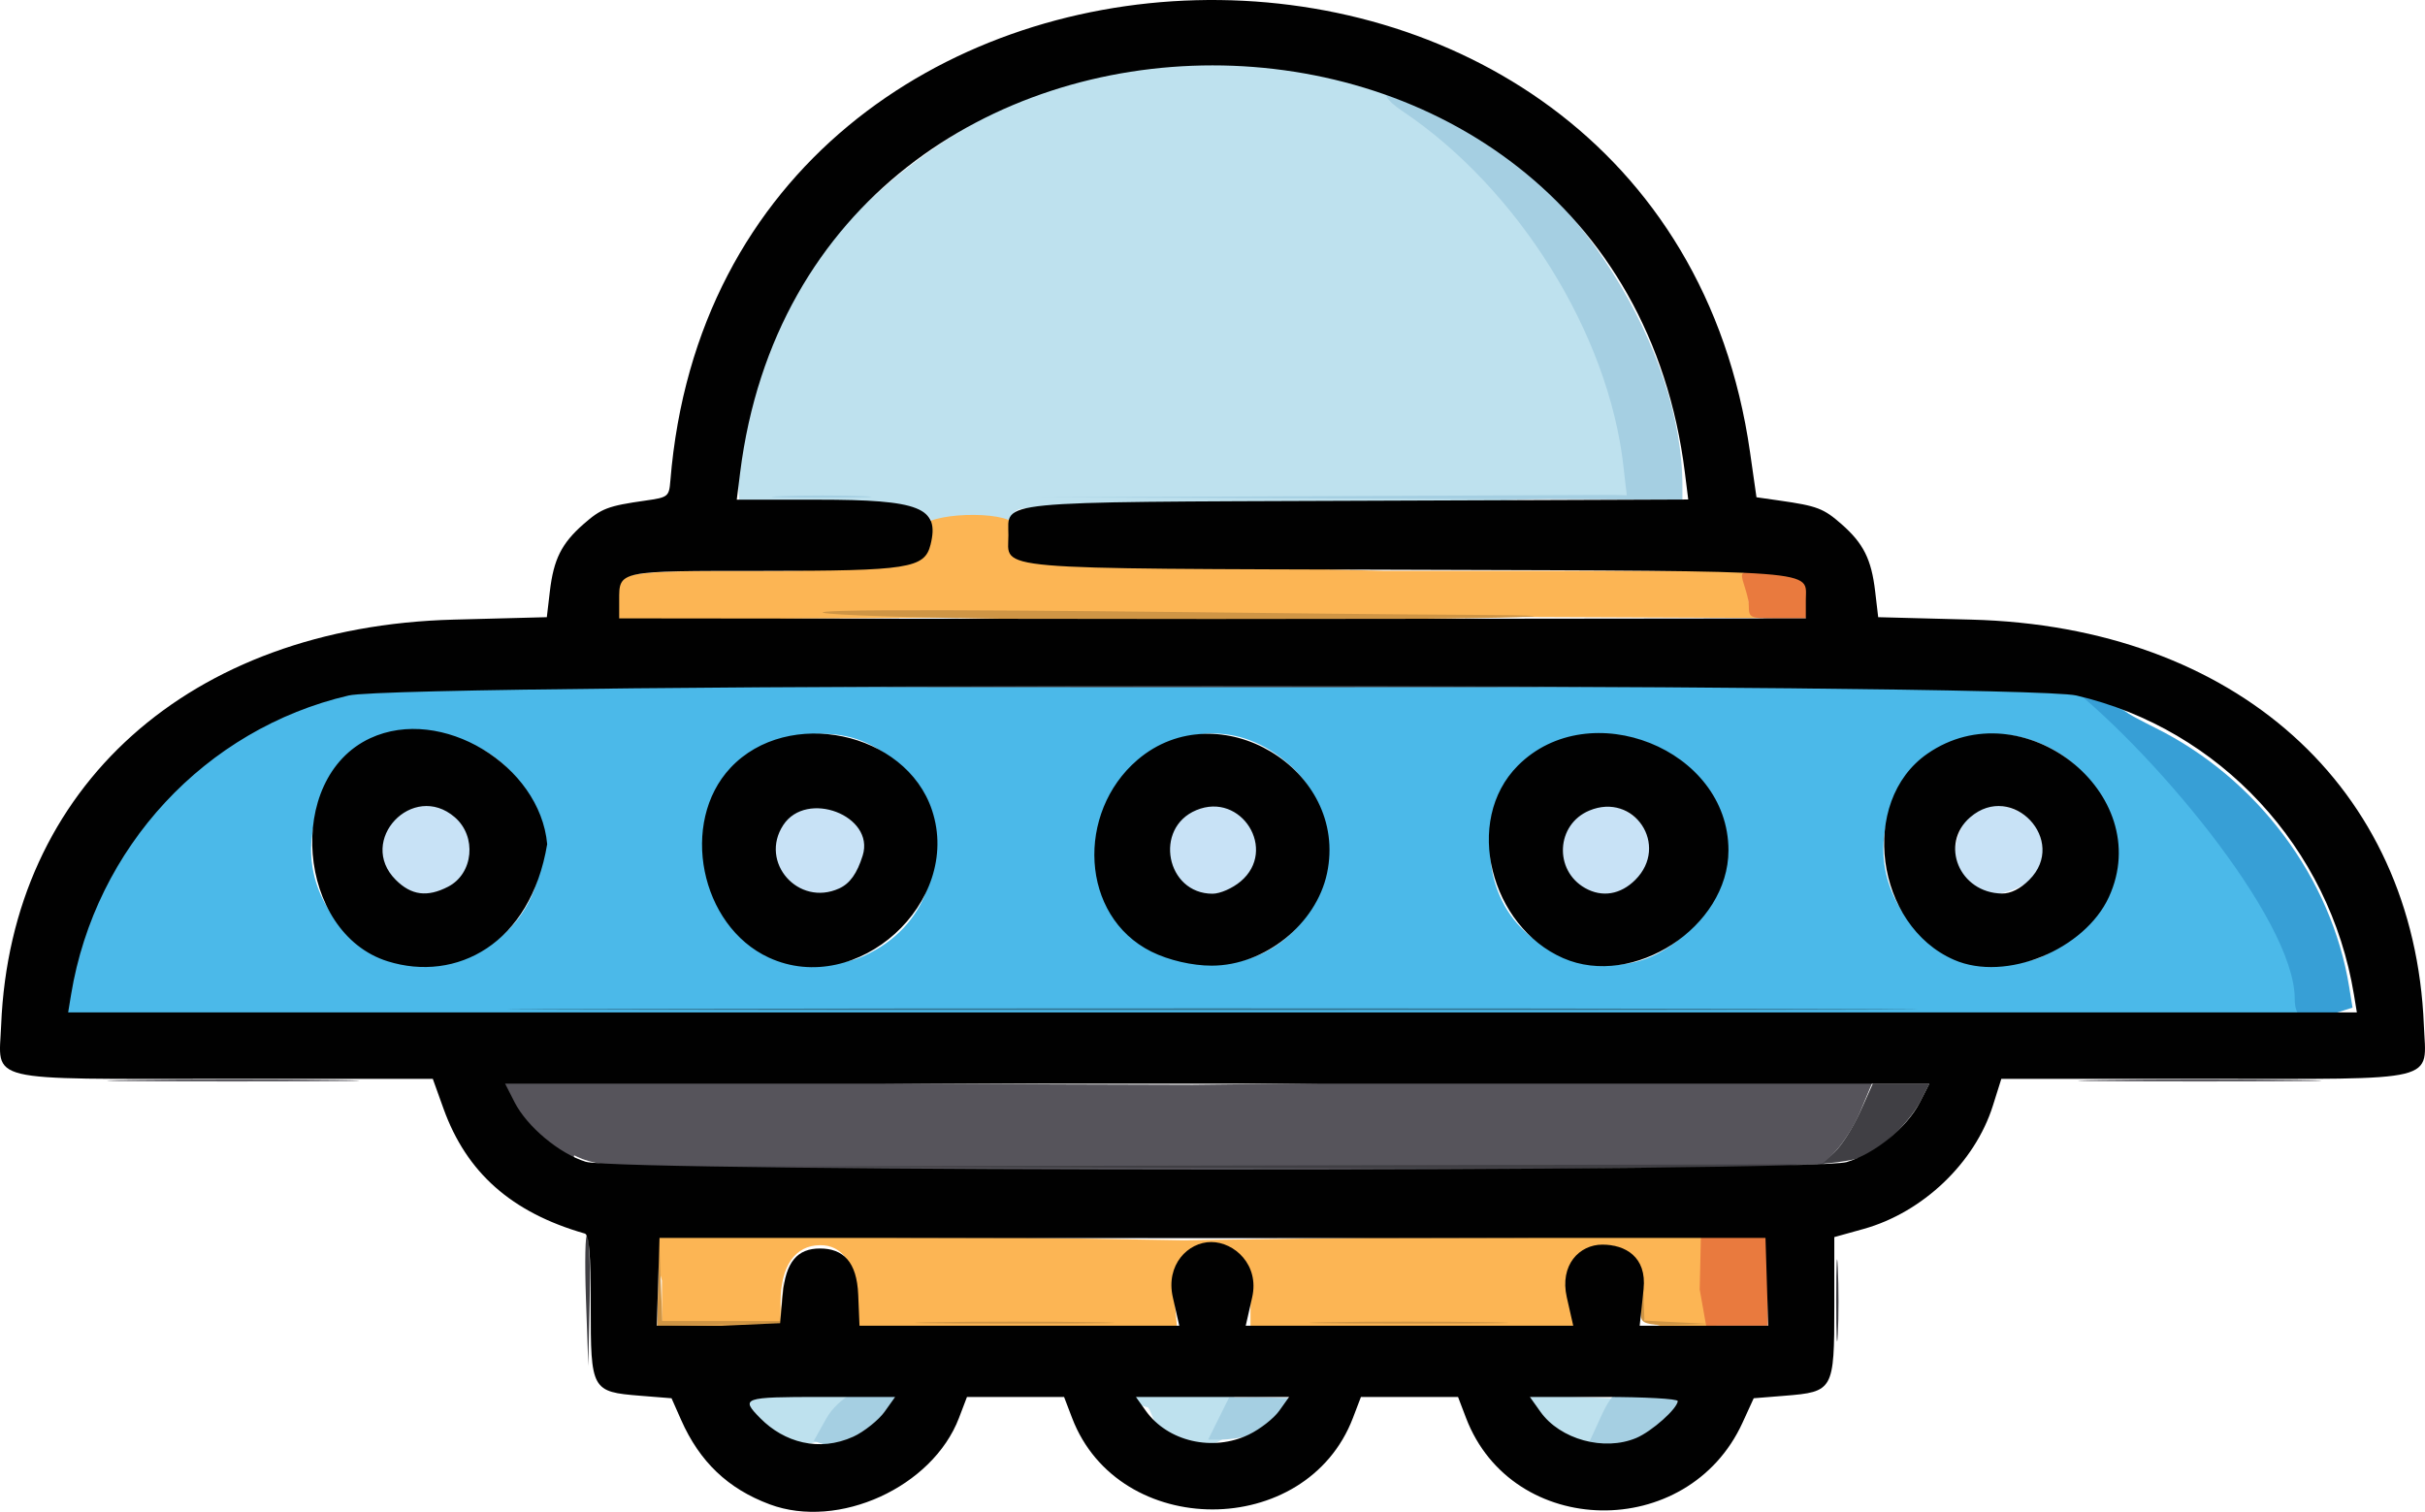
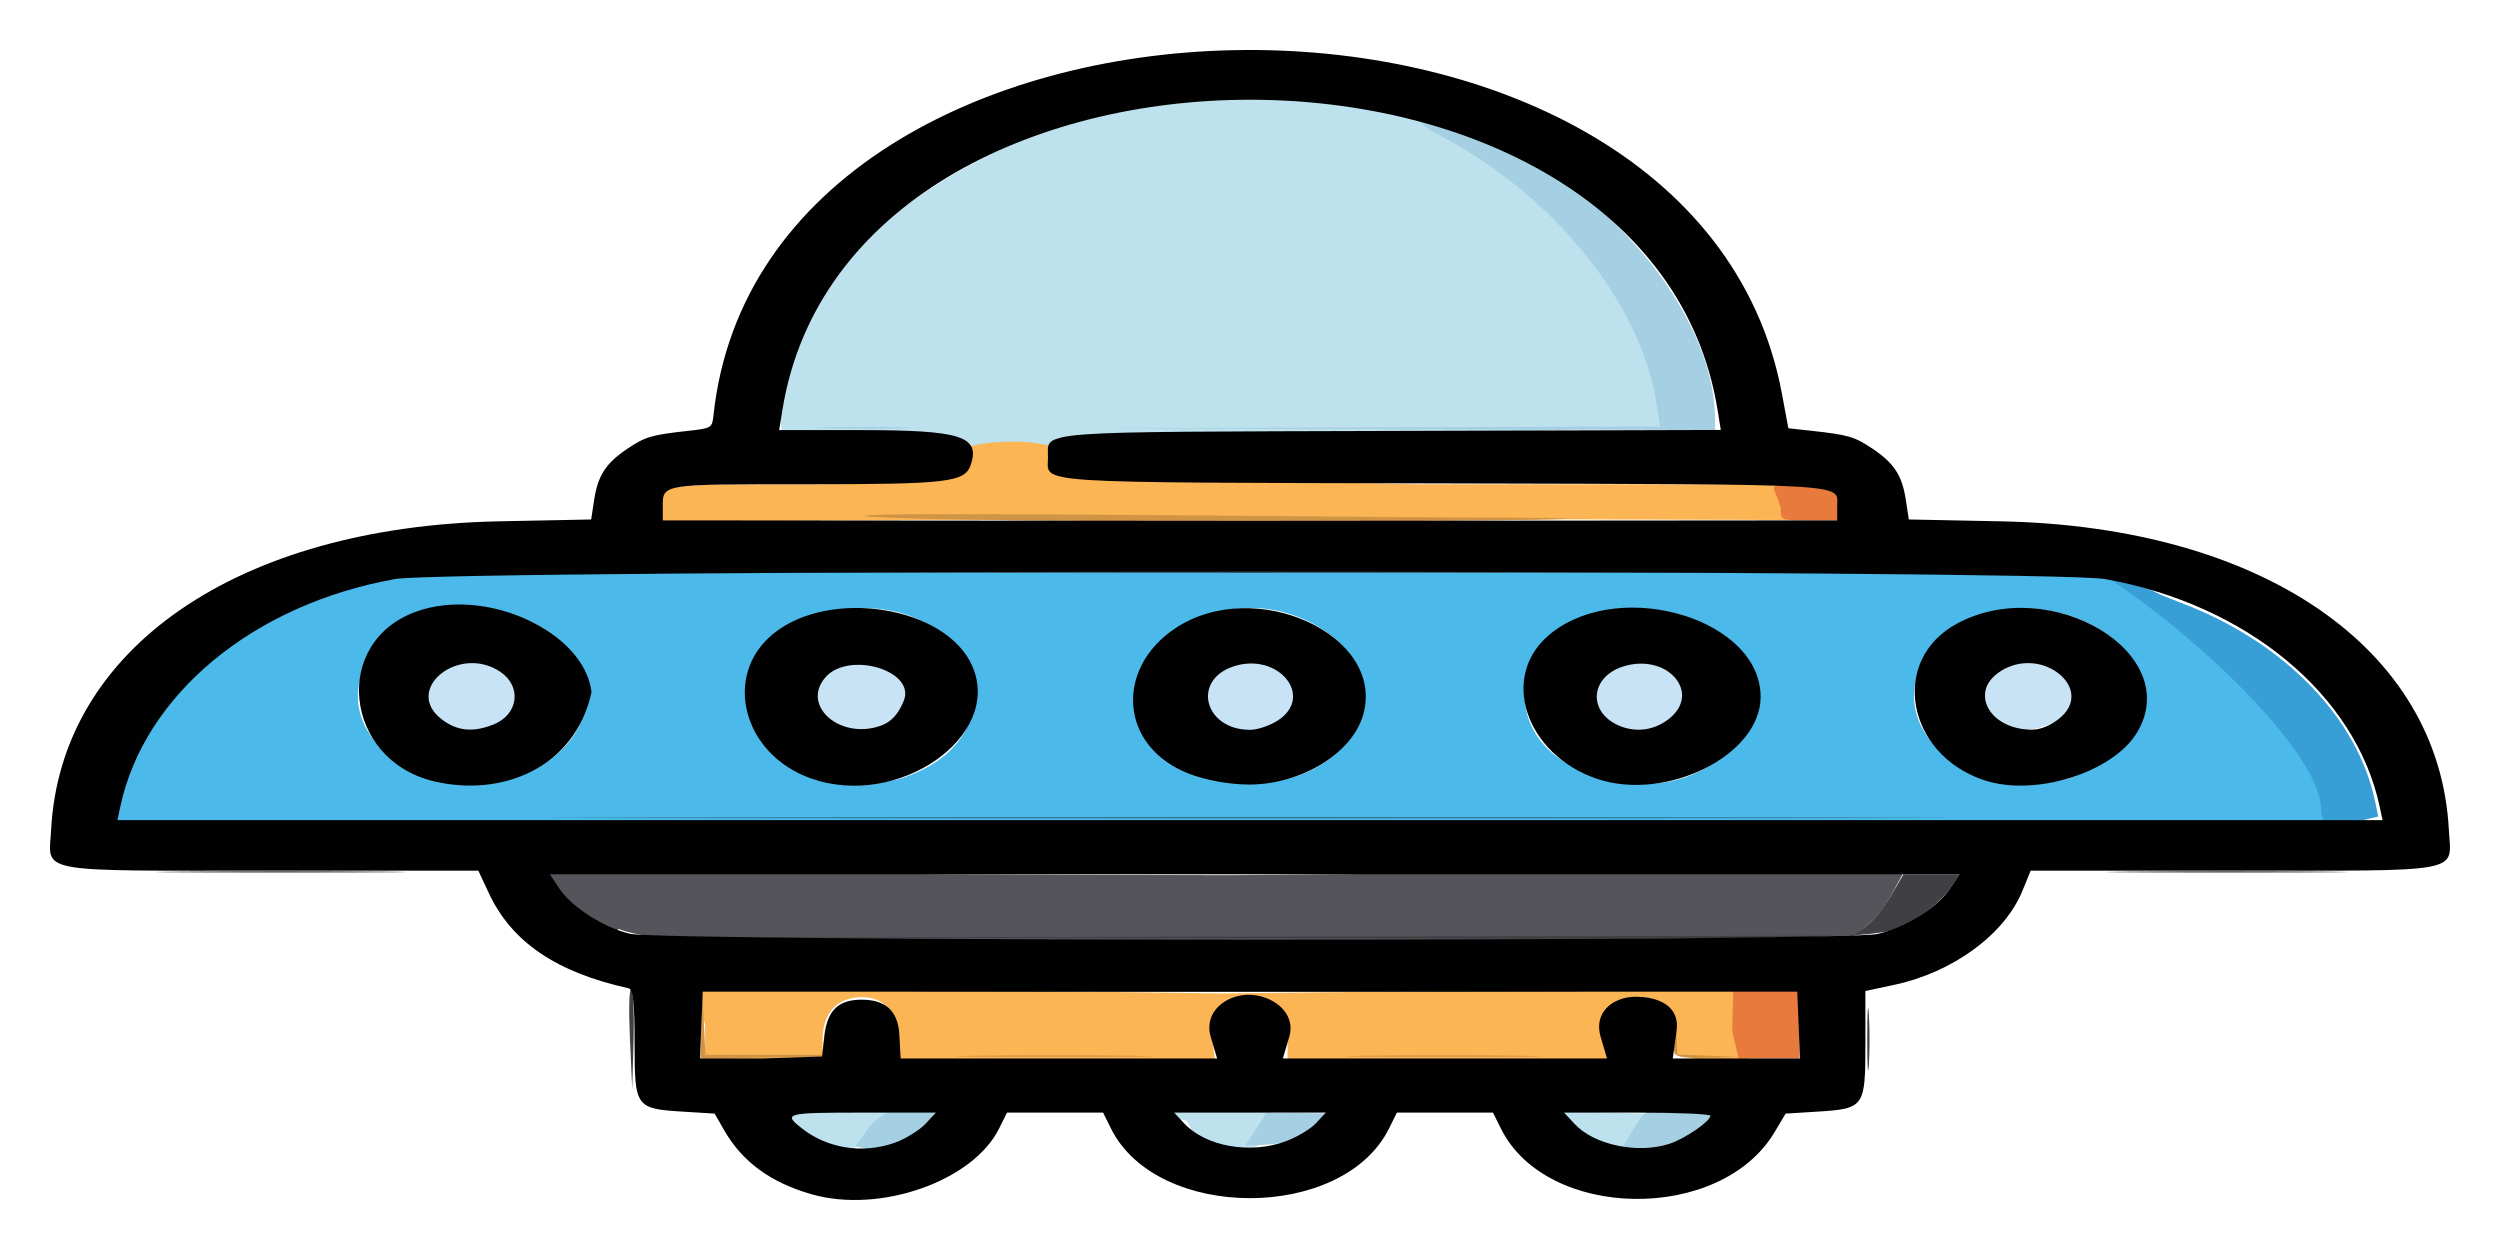
- <svg xmlns="http://www.w3.org/2000/svg" version="1.1" id="svg63" width="170" height="106" viewBox="0 0 170 106">
+ <svg xmlns="http://www.w3.org/2000/svg" version="1.1" id="svg63" width="100" height="50" viewBox="0 0 100 50">
  <defs id="defs67" />
  <g id="g69" transform="translate(-1346.571,-132.5146)">
-     <g id="g1309" transform="matrix(0.3119521,0,0,0.3120592,1346.388,130.2682)">
+     <g id="g1309" transform="matrix(0.1761612,0,0,0.1354219,1348.467,133.5397)">
      <path style="fill:#c8e2f6;stroke-width:1.067" d="m 88.444,205.956 c -2.921,-2.921 -4.916,-12.733 -2.6,-15.781 3.215,-4.232 17.272,-3.387 19.254,1.314 37.046,87.831 -8.604,22.518 -16.655,14.467 z m 88.931,1.433 c -4.992,-3.927 -3.793,-17.043 2.277,-19.557 4.527,-1.875 16.382,0.233 18.335,4.907 3.626,8.678 -13.113,20.549 -20.612,14.65 z m 87.842,-2.155 c -8.435,-5.356 1.717,-22.635 10.973,-18.801 8.796,3.644 9.258,21.116 -0.251,21.116 -1.602,0 3.785,6.896 2.201,5.89 z m 87.01,1.35 c -4.714,-5.151 -1.448,-15.065 4.355,-18.066 6.072,-3.14 16.013,3.581 16.013,10.419 0,7.605 -15.402,13.074 -20.368,7.648 z m 90.635,0.212 c -4.611,-3.541 -3.441,-12.03 0.2,-16.263 5.133,-5.968 17.861,0.196 17.861,7.979 0,6.884 -12.835,12.297 -18.061,8.285 z" id="path1333" />
      <path style="fill:#bee1ee;stroke-width:1.067" d="m 176.15,330.897 c -2.864,-1.609 -12.351,-10.204 -12.351,-11.284 0,-0.477 14.765,-5.182 19.253,-2.318 l 9.39,1.45 -2.496,7.434 c -1.738,5.175 -10.141,6.771 -13.795,4.717 z m 86.379,-0.921 c -2.198,-1.331 -3.005,-5.229 -3.92,-6.535 l -9.205,-2.665 18.943,-1.74 c 10.591,-0.973 12.431,3.76 8.891,9.488 -2.611,4.224 -9.304,4.724 -14.708,1.452 z m 88.69,1.177 C 349.107,330.037 337.547,317.912 339.213,318.568 l 2.277,1.918 13.686,0.58 c 5.289,0.224 9.625,0.295 9.625,0.655 0,6.281 -7.895,12.437 -13.581,9.432 z M 209.941,124.533 c -0.686,-4.831 -13.01,-2.065 -31.958,-4.681 l -11.242,-0.002 -0.29,-4.337 c -3.767,-56.328 74.471,-110.3 131.665,-94.284 32.136,8.999 67.212,49.498 67.87,88.056 l 0.156,9.115 -66.922,3.007 c -71.015,3.191 -68.374,-2.871 -71.487,2.063 -2.875,4.556 -17.175,5.41 -17.792,1.063 z" id="path1331" />
      <path style="fill:#a5cfe2;stroke-width:1.067" d="m 186.221,326.008 c 2.762,-4.941 8.853,-8.132 14.759,-8.132 8.853,0 -3.099,18.022 -12.496,14.797 l -5.025,-1.725 z m 88.221,-0.088 2.358,-4.747 6.158,-0.053 9.349,0.237 -2.948,4.469 c -2.118,3.21 -10.828,4.841 -14.608,4.841 h -2.667 z m 83.106,5.688 c 4.342,-9.06 5.03,-13.609 11.553,-12.281 l 8.548,1.74 -1.035,8.847 c -0.603,5.153 -20.957,5.639 -19.066,1.694 z M 176.319,118.672 c 5.162,-0.196 13.322,-0.195 18.133,0.002 4.811,0.197 0.588,0.357 -9.386,0.356 -9.973,-0.001 -13.91,-0.163 -8.748,-0.359 z m 123.818,-0.005 66.004,-0.283 -0.735,-6.496 C 362.039,82.131 341.794,49.632 315.733,32.149 c -7.508,-5.037 -2.504,-6.137 7.701,-1.024 31.785,15.926 55.233,55.183 55.233,85.212 v 3.13 l -72.267,-0.258 -72.267,-0.258 66.004,-0.283 z" id="path1329" />
      <path style="fill:#fcb554;stroke-width:1.067" d="m 149.333,294.933 -2.901,-11.097 120.234,2.031 116.753,-1.74 0.58,10.807 2.611,11.387 h -8.964 l -7.513,-2.321 -0.58,-4.777 c -0.977,-8.043 -2.639,-12.191 -8.268,-12.255 -5.099,-0.058 -8.218,4.162 -8.218,11.118 l 2.031,9.686 -37.764,-2.321 -35.733,2.031 v -8.351 c 0,-7.53 -3.236,-12.129 -8.533,-12.129 -5.298,0 -8.533,4.599 -8.533,12.129 l 0.58,6.611 h -36.313 l -35.153,0.29 -0.58,-7.946 c -0.507,-6.937 -3.119,-11.176 -8.218,-11.118 -5.629,0.064 -8.848,4.734 -8.848,12.836 v 5.938 l -12.753,0.58 -13.914,-0.87 z M 138.913,141.938 c -0.978,-6.629 1.987,-6.472 35.557,-6.472 32.502,0 29.659,-6.082 33.32,-10.097 3.064,-3.36 21.099,-3.355 21.099,0.311 0,0.907 -0.946,4.438 0.152,6.152 l 4.359,1.603 78.427,2.031 h 80.457 l 0.643,2.4 c 0.354,1.32 0.65,3.48 0.658,4.8 l 2.835,3.374 -129.464,-0.539 -127.368,1.015 z" id="path1327" />
      <path style="fill:#4bb9e9;stroke-width:1.067" d="m 14.456,235.652 c 0,-30.184 33.704,-69.173 68.8,-74.152 14.903,-2.114 378.13,-1.621 385.298,0.559 21.35,6.492 49.453,48.948 49.453,72.19 0,1.9 -9.104,1.092 -250.76,1.092 -207.913,0 -252.791,1.502 -252.791,0.311 z m 92.752,-14.16 c 10.81,-5.034 16.838,-16.627 14.555,-27.993 -4.929,-24.543 -37.154,-29.134 -48.429,-6.9 -10.956,21.602 11.887,45.132 33.874,34.893 z m 87.459,0.516 c 29.331,-13.371 13.845,-57.707 -17.023,-48.734 -23.866,6.938 -25.109,40.916 -1.802,49.242 5.549,1.982 13.853,1.758 18.824,-0.508 z m 91.832,-1.797 c 14.394,-8.899 16.52,-29.512 4.213,-40.856 -23.817,-21.953 -57.1,9.817 -37.375,35.677 7.044,9.235 22.658,11.673 33.163,5.179 z m 86.463,1.314 c 20.853,-10.784 17.985,-41.722 -4.473,-48.251 -21.244,-6.176 -40.059,16.281 -30.385,36.266 5.961,12.314 22.936,18.15 34.858,11.985 z m 85.048,1.177 c 5.859,-1.731 14.695,-10.568 16.427,-16.427 8.446,-28.584 -29.783,-47.38 -46.129,-22.68 -13.591,20.537 5.863,46.15 29.702,39.106 z" id="path1325" />
      <path style="fill:#379fd6;stroke-width:1.067" d="m 516.267,231.637 c 0,-18.186 -33.315,-57.465 -52.931,-72.081 -6.718,-5.006 10.793,5.824 21.513,11.134 22.988,11.388 39.712,33.74 43.676,58.376 l 0.73,4.533 -7.364,2.321 c -5.336,1.681 -5.623,-2.592 -5.623,-4.283 z" id="path1323" />
      <path style="fill:#cf9545;stroke-width:1.067" d="m 148.486,295.231 0.219,-9.898 0.356,9.333 0.356,9.333 h 13.233 13.233 l 0.412,-4.533 0.412,-4.533 -0.087,4.8 -0.087,4.8 -14.133,0.298 -14.133,0.298 0.219,-9.898 z m 61.846,9.038 c 9.789,-0.176 26.109,-0.176 36.267,-7e-4 10.158,0.175 2.148,0.319 -17.798,0.32 -19.947,3.9e-4 -28.257,-0.143 -18.468,-0.319 z m 88.533,0 c 9.789,-0.176 26.109,-0.176 36.267,-7e-4 10.158,0.175 2.148,0.319 -17.798,0.32 -19.947,3.9e-4 -28.257,-0.143 -18.468,-0.319 z m 70.63,-0.69 c -0.314,-0.818 -0.38,-3.338 -0.146,-5.6 0.408,-3.944 0.432,-3.908 0.604,0.906 l 0.179,5.018 7.2,0.373 7.2,0.373 -7.233,0.209 c -5.351,0.155 -7.382,-0.178 -7.804,-1.279 z M 199.887,144.318 c 35.053,-0.156 95.459,0.859 130.513,1.015 35.053,0.156 6.083,1.154 -64.023,1.154 -70.107,0 -101.542,-2.013 -66.489,-2.169 z" id="path1321" />
      <path style="fill:#e97a3e;stroke-width:1.067" d="m 382.55,296.917 0.29,-12.791 8.384,-0.87 6.353,1.74 0.29,10.47 v 9.6 h -6.933 -6.933 z m 11.036,-153.717 c -0.009,-1.613 -1.022,-4.321 -1.376,-5.641 -0.604,-2.253 0.399,-2.092 5.367,-2.092 6.232,0 10.387,2.33 9.438,7.387 l -0.615,3.28 h -6.4 c -6.267,0 -6.4,-0.061 -6.415,-2.933 z" id="path1319" />
      <path style="fill:#307391;stroke-width:1.067" d="m 144.8,233.867 c 70.547,-0.151 185.987,-0.151 256.533,0 70.547,0.151 12.827,0.275 -128.267,0.275 -141.093,0 -198.813,-0.124 -128.267,-0.275 z" id="path1317" />
      <path style="fill:#56545b;stroke-width:1.067" d="m 129.6,266.773 c 0,5.333 -18.232,-14.9 -16.295,-16.836 0.241,-0.241 71.321,0.844 155.298,0.993 l 153.265,-1.76 -3.291,7.897 c -1.367,3.281 -3.97,7.187 -5.51,8.8 l -2.799,2.933 -138.781,2.297 c -132.337,2.191 -137.801,-2.428 -141.887,-4.324 z M 30.205,249.868 c 12.8,-0.17 33.44,-0.17 45.867,4.6e-4 12.427,0.171 1.955,0.31 -23.272,0.31 -25.227,-2.4e-4 -35.394,-0.14 -22.595,-0.31 z m 442.594,3e-4 c 12.173,-0.171 32.093,-0.171 44.267,0 12.173,0.171 2.213,0.311 -22.133,0.311 -24.347,0 -34.307,-0.14 -22.133,-0.311 z" id="path1315" />
      <path style="fill:#403f44;stroke-width:1.067" d="m 132.263,298.983 c -0.291,-8.333 -0.155,-14.774 0.303,-14.314 0.458,0.46 0.696,7.277 0.529,15.15 l -0.303,14.314 z m 280.958,0.217 c 0.002,-8.213 0.169,-11.432 0.372,-7.153 0.203,4.279 0.202,10.999 -0.003,14.933 -0.204,3.934 -0.371,0.433 -0.369,-7.78 z M 210.933,285.067 c 34.173,-0.156 90.093,-0.156 124.267,0 34.173,0.156 6.213,0.284 -62.133,0.284 -68.347,0 -96.307,-0.128 -62.133,-0.284 z m 62.079,-16 137.013,-0.275 2.889,-2.768 c 1.589,-1.522 4.16,-5.601 5.714,-9.063 l 2.825,-6.295 h 6.362 6.362 l -2.118,4.152 c -1.165,2.284 -4.154,5.894 -6.642,8.024 -8.68,7.43 -0.18,7.053 -152.277,6.761 L 136,269.341 Z M 184.267,161.333 c 48.84,-0.153 128.76,-0.153 177.6,0 48.84,0.153 8.88,0.279 -88.8,0.279 -97.68,0 -137.64,-0.126 -88.8,-0.279 z" id="path1313" />
      <path style="fill:#010101;stroke-width:1.067" d="m 173.55,345.191 c -9.371,-3.489 -15.74,-9.559 -19.902,-18.969 l -2.15,-4.861 -7,-0.562 c -10.98,-0.881 -11.164,-1.214 -11.164,-20.198 0,-11.78 -0.344,-15.967 -1.333,-16.25 -16.451,-4.717 -26.573,-13.669 -31.756,-28.084 l -2.397,-6.667 H 51.222 c -54.853,0 -50.905,0.949 -50.374,-12.109 C 3.025,183.969 43.222,147.967 102.535,146.415 l 20.935,-0.548 0.685,-5.825 c 0.845,-7.188 2.63,-10.754 7.543,-15.068 4.044,-3.55 5.502,-4.106 13.916,-5.3 5.141,-0.73 5.329,-0.88 5.622,-4.481 11.406,-140.075 222.727,-145.648 242.625,-6.398 l 1.447,10.128 5.264,0.753 c 8.366,1.197 9.826,1.755 13.862,5.298 4.913,4.314 6.698,7.879 7.543,15.068 l 0.685,5.825 20.935,0.548 c 59.313,1.552 99.51,37.555 101.687,91.076 0.53,13.041 4.329,12.109 -49.351,12.109 h -45.602 l -1.89,6.008 c -4.038,12.838 -15.766,24.016 -29.083,27.718 l -6.559,1.824 v 15.66 c 0,18.74 -0.206,19.11 -11.137,19.988 l -6.973,0.56 -2.52,5.504 c -12.263,26.785 -51.748,26.097 -62.128,-1.082 l -1.799,-4.712 h -10.91 -10.91 l -1.799,4.712 c -10.468,27.41 -52.646,27.41 -63.114,0 l -1.799,-4.712 h -10.91 -10.91 l -1.799,4.712 c -5.935,15.539 -27.056,25.178 -42.541,19.413 z m 18.799,-15.2 c 2.405,-1.092 5.727,-3.772 7.029,-5.6 l 2.367,-3.324 h -16.606 c -17.662,0 -18.231,0.198 -13.673,4.802 5.341,5.395 13.161,7.628 20.882,4.122 z m 88.907,-0.483 c 2.528,-1.224 5.592,-3.624 6.809,-5.333 l 2.213,-3.108 h -17.212 -17.212 l 2.196,3.083 c 4.95,6.951 15.082,9.291 23.205,5.358 z m 87.045,0.774 c 3.516,-1.486 9.299,-6.644 9.299,-8.295 0,-0.507 -7.473,-0.921 -16.606,-0.921 h -16.606 l 2.367,3.324 c 4.441,6.237 14.33,8.941 21.546,5.892 z M 176.486,297.998 c 0.653,-7.309 3.309,-10.288 8.378,-10.288 5.176,0 8.277,2.947 8.585,10.377 l 0.29,6.98 h 35.059 36.8 l -1.45,-6.4 c -1.648,-7.274 3.406,-12.407 8.627,-12.407 5.221,0 10.856,5.133 9.207,12.407 l -1.45,6.4 h 36.8 36.8 l -1.45,-6.4 c -1.643,-7.252 2.829,-11.827 8.005,-11.827 5.069,0 10.02,2.701 9.249,9.998 l -0.87,8.229 h 14.44 14.44 l -0.307,-9.867 -0.307,-9.867 H 273.067 148.8 l -0.307,9.867 -0.307,9.867 h 14.44 l 13.28,-0.58 z M 415.586,268.291 c 6.37,-1.892 13.567,-7.778 16.472,-13.472 l 2.118,-4.152 H 274.133 114.09 l 2.118,4.152 c 2.811,5.511 10.05,11.567 16.026,13.41 7.45,2.297 275.63,2.356 283.352,0.062 z m 113.987,-37.624 c -5.431,-33.055 -30.16,-59.7 -62.373,-67.203 -12.344,-2.875 -375.923,-2.875 -388.267,0 -32.213,7.503 -56.942,34.148 -62.373,67.203 l -0.657,4 H 273.067 530.23 Z M 87.713,223.186 c -20.34,-6.356 -23.293,-41.106 -3.941,-50.117 15.991,-7.446 38.173,6.068 39.78,23.791 -3.752,22.496 -20.471,31.129 -35.839,26.326 z m 13.585,-16.767 c 5.684,-2.939 6.483,-11.295 1.492,-15.601 -9.43,-8.137 -22.074,5.262 -13.271,14.065 3.494,3.494 7.088,3.963 11.78,1.536 z m 72.077,15.938 c -15.473,-7.127 -20.113,-30.398 -8.62,-42.656 12.862,-13.718 39.383,-8.214 45.281,9.544 6.89,20.744 -16.878,42.224 -36.661,33.112 z m 15.792,-15.541 c 2.415,-1.1 4.031,-3.362 5.29,-7.405 2.786,-8.946 -12.607,-14.84 -17.852,-6.835 -5.475,8.356 3.399,18.415 12.562,14.24 z m 70.155,14.194 c -16.026,-7.986 -16.955,-31.24 -3.12,-43.082 18.129,-15.517 47.615,2.093 42.589,25.531 -2.448,11.414 -14.022,20.706 -25.929,20.706 -4.287,0 -9.592,-1.188 -13.54,-3.155 z m 20.063,-15.771 c 8.379,-7.05 0.167,-20.243 -9.966,-16.01 -9.634,4.025 -6.768,18.771 3.647,18.771 1.71,0 4.47,-1.206 6.318,-2.761 z m 72.492,17.239 c -16.24,-7.094 -22.627,-30.82 -10.152,-43.295 16.045,-16.045 47.288,-3.746 47.288,19.067 0,17.257 -21.393,31.106 -37.136,24.228 z m 16.205,-17.595 c 7.728,-7.728 -0.274,-19.771 -10.341,-15.565 -7.454,3.115 -8.011,13.414 -0.941,17.412 3.811,2.155 7.959,1.476 11.282,-1.847 z m 71.63,17.974 c -17.64,-7.681 -21.528,-35.548 -5.984,-46.32 21.236,-14.717 51.477,8.884 40.781,32.202 -5.409,11.792 -23.14,19.194 -34.797,14.118 z m 16.903,-17.974 c 8.802,-8.802 -3.841,-22.202 -13.271,-14.065 -6.995,6.036 -2.427,17.005 7.138,17.14 1.95,0.028 4.117,-1.059 6.133,-3.075 z m -50.215,-62.885 c 0,-6.83 4.743,-6.468 -88.775,-6.779 -96.218,-0.32 -90.425,0.177 -90.425,-7.752 0,-7.861 -4.351,-7.432 78.632,-7.755 l 74.142,-0.288 -0.752,-6.021 C 363.975,-8.625 182.156,-8.607 166.909,113.424 l -0.755,6.043 h 18.187 c 23.053,0 27.456,1.758 25.356,10.125 -1.333,5.312 -4.947,5.875 -37.716,5.875 -32.691,0 -32.248,-0.091 -32.248,6.613 v 4.053 l 133.043,0.145 133.623,-0.145 z" id="path1311" />
    </g>
    <g id="g785" transform="translate(-568.0131,-202.4237)" />
  </g>
</svg>
